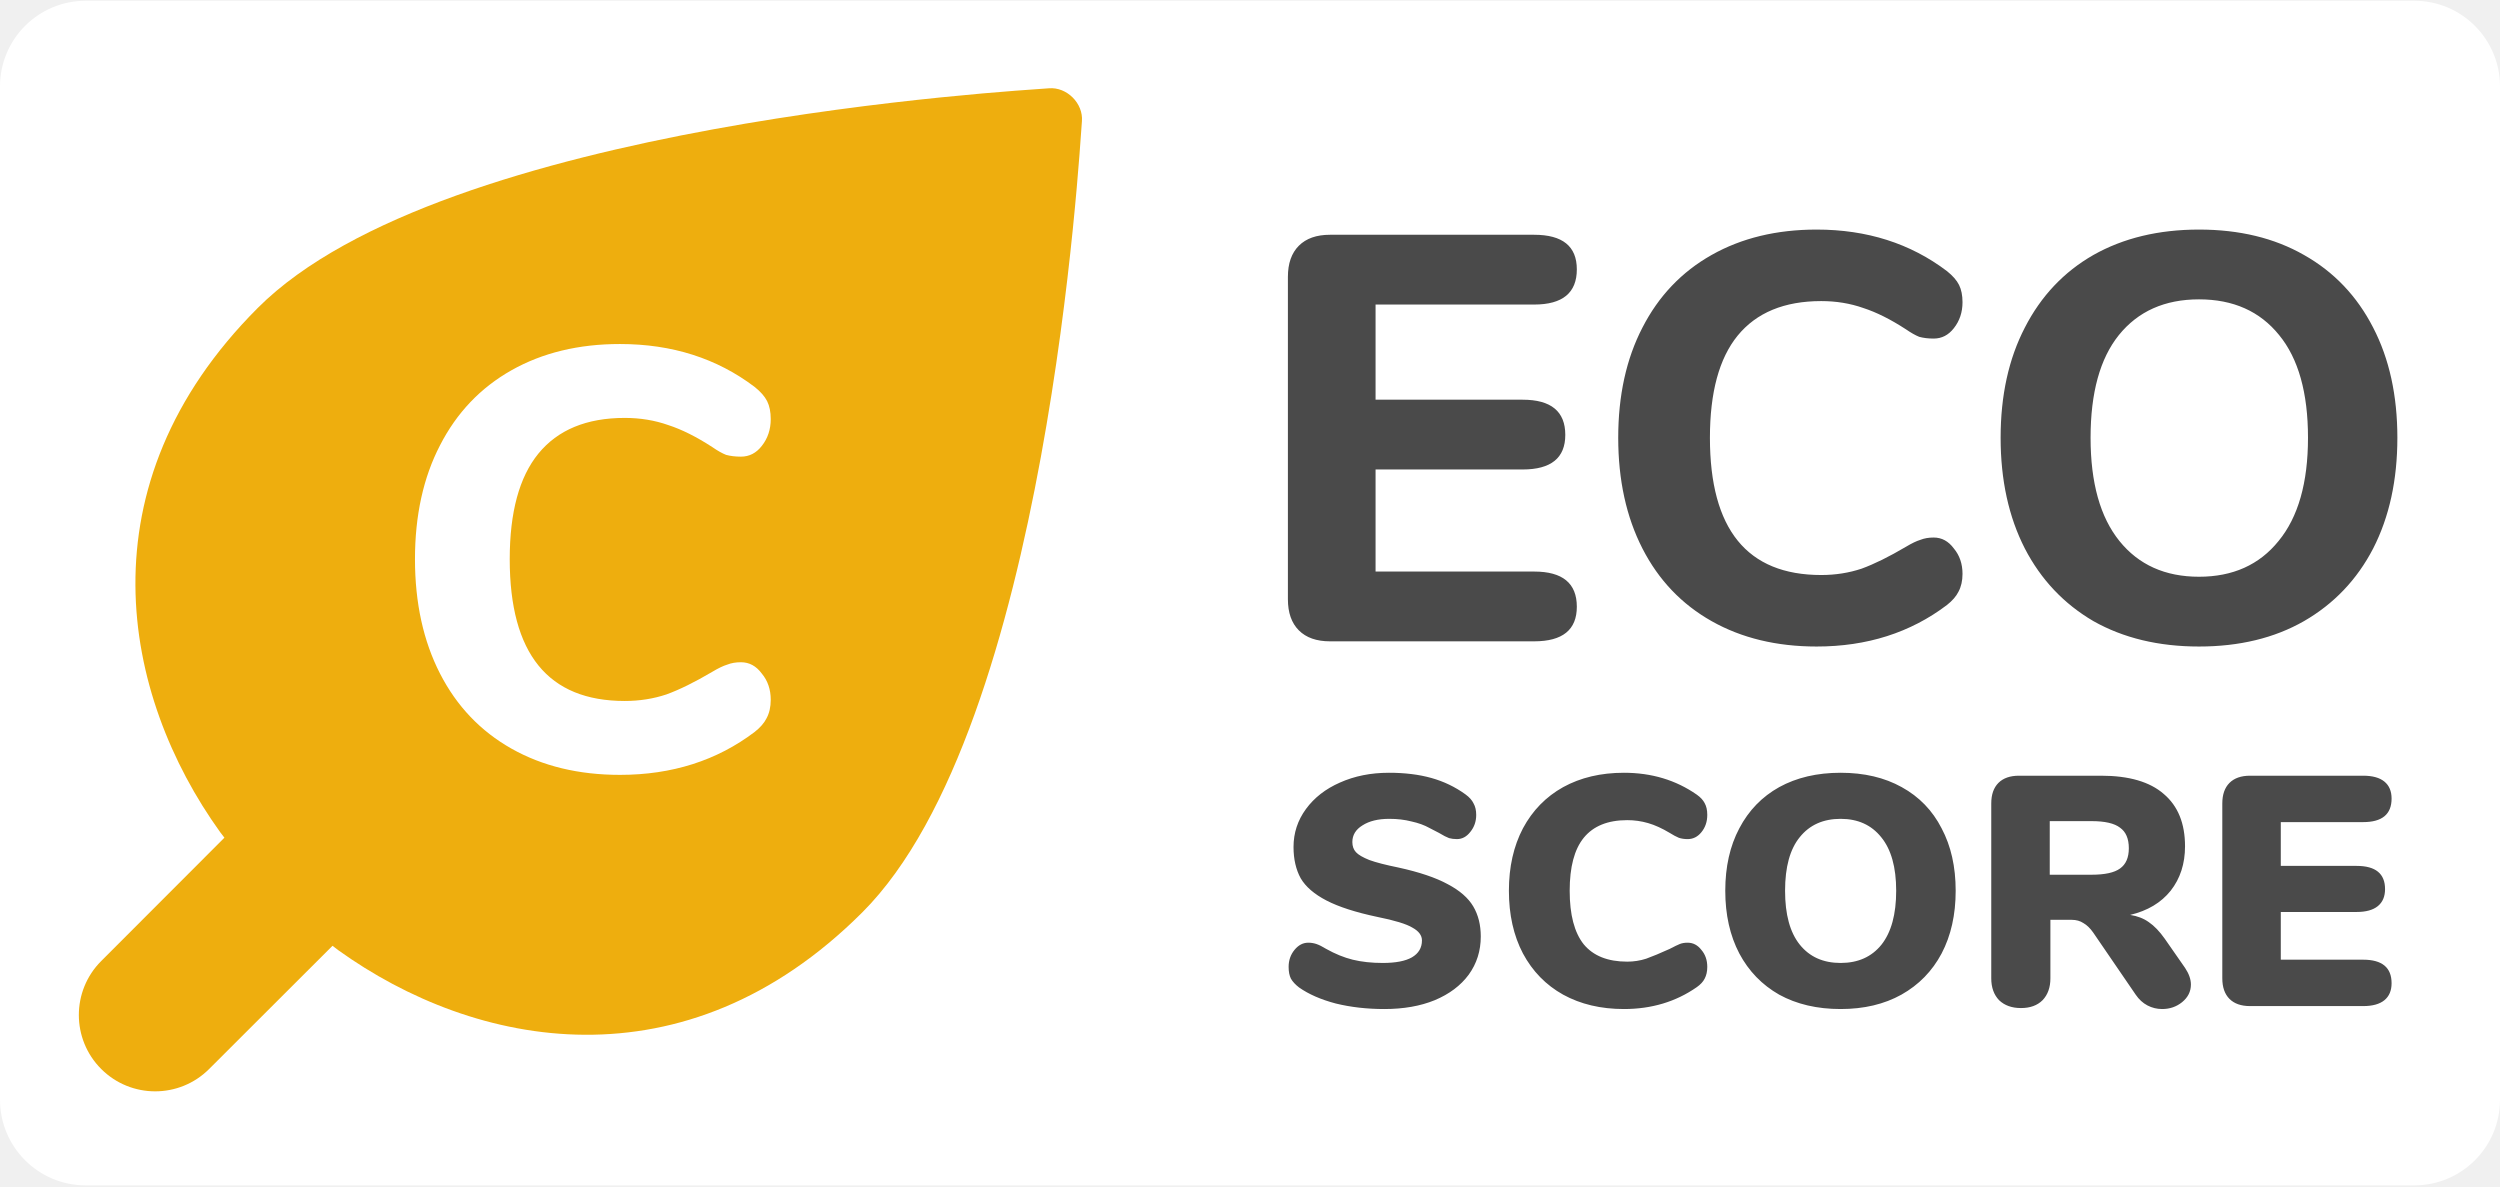
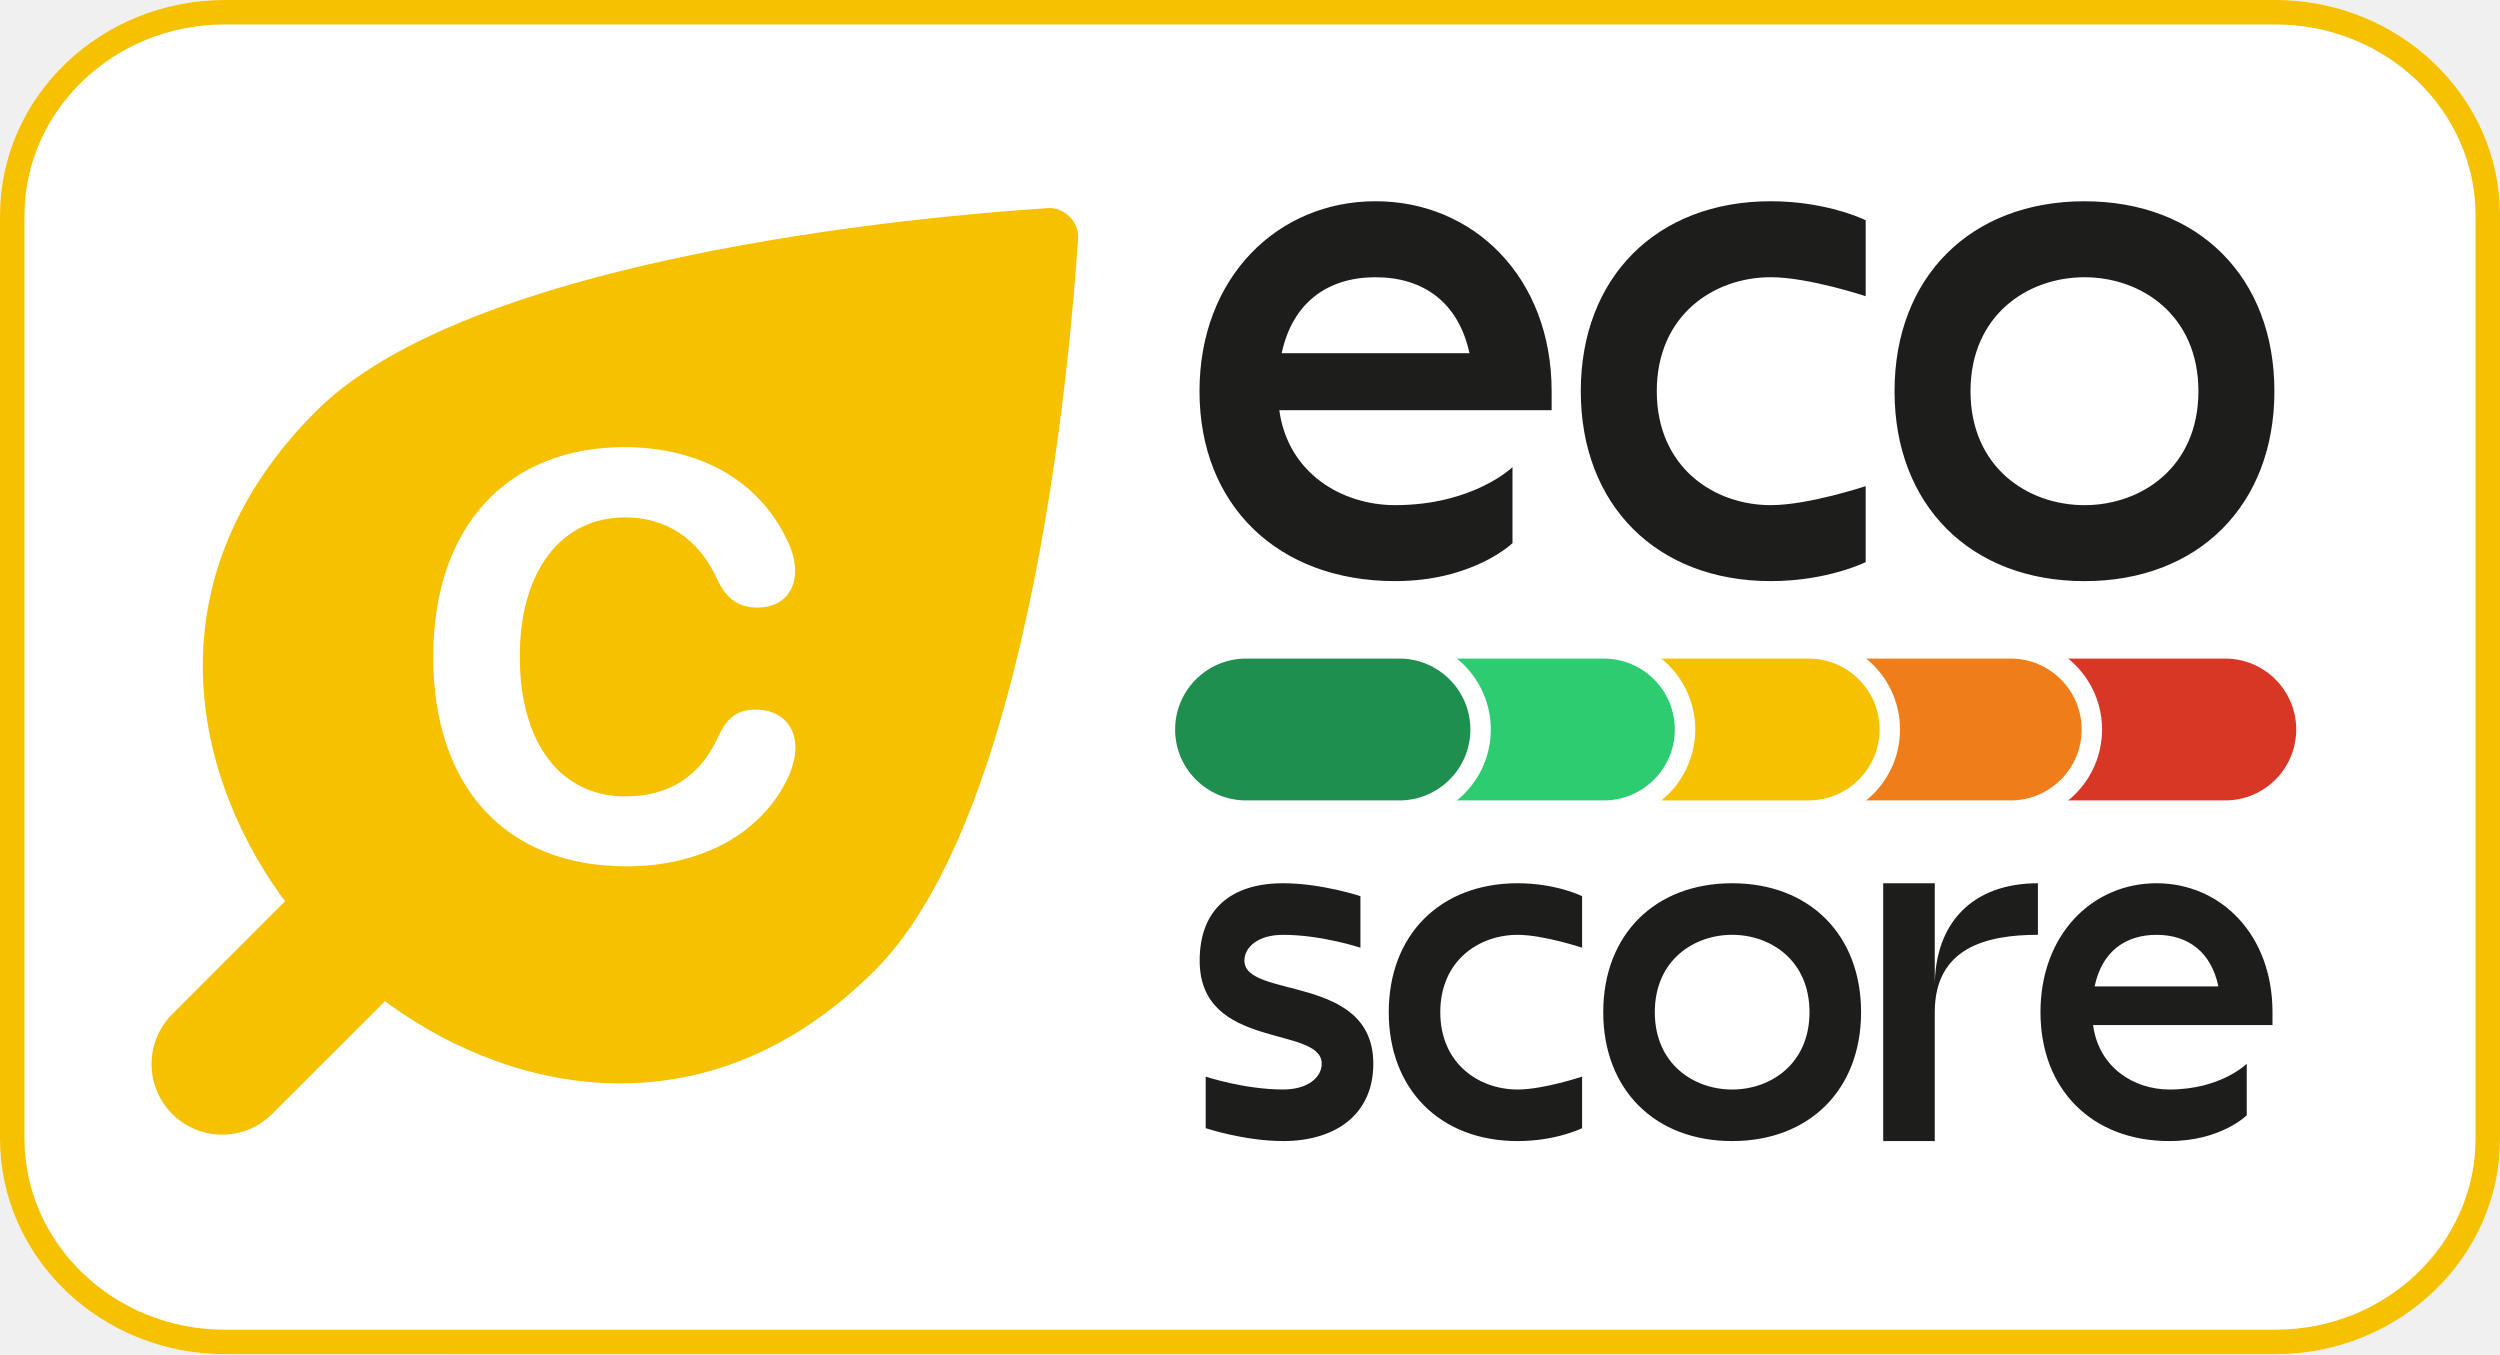
- <svg xmlns="http://www.w3.org/2000/svg" width="274" height="130" viewBox="0 0 1377.625 652.782" fill="none">
-   <rect width="1377.625" height="652.782" ry="47.219" fill="#fff" />
-   <g clip-path="url(#clip0)" transform="translate(-111.688 -50.109)">
-     <g clip-path="url(#clip1)">
-       <path d="M689.69 98.344c9.873-.832 19.022 8.316 18.189 18.19-1.213 14.061-18.725 333.622-120.986 435.883-98.014 98.014-213.504 75.007-288.915 20.795a72.61 72.61 0 01-3.058-2.343l-67.982 67.886c-16.425 16.425-43.056 16.425-59.481 0-16.426-16.426-16.426-43.057 0-59.482l67.897-67.97a74.51 74.51 0 01-2.354-3.069c-54.212-75.411-77.22-190.901 20.795-288.915C356.056 117.057 675.616 99.546 689.69 98.344z" fill="#eeae0e" />
-       <path d="M453.324 476.682c-22.768 0-42.69-4.816-59.765-14.448-17.076-9.633-30.211-23.425-39.406-41.376-9.195-17.952-13.792-38.968-13.792-63.049 0-24.081 4.597-44.988 13.792-62.721 9.195-17.951 22.33-31.743 39.406-41.376 17.075-9.632 36.997-14.448 59.765-14.448 28.678 0 53.416 7.881 74.213 23.643 3.284 2.627 5.583 5.254 6.896 7.881 1.314 2.627 1.971 5.911 1.971 9.851 0 5.692-1.642 10.618-4.926 14.778-3.065 3.94-6.896 5.91-11.493 5.91-3.065 0-5.802-.328-8.21-.985-2.189-.875-4.707-2.298-7.552-4.269-8.757-5.692-16.857-9.742-24.301-12.15-7.443-2.627-15.433-3.94-23.971-3.94-21.017 0-36.888 6.567-47.615 19.703-10.509 12.916-15.763 32.29-15.763 58.123 0 52.103 21.126 78.154 63.378 78.154 8.1 0 15.762-1.204 22.986-3.612 7.225-2.627 15.653-6.787 25.286-12.478 3.283-1.971 6.02-3.284 8.209-3.941 2.189-.876 4.707-1.314 7.553-1.314 4.597 0 8.428 2.08 11.493 6.24 3.284 3.94 4.926 8.756 4.926 14.448 0 3.941-.766 7.334-2.299 10.18-1.313 2.627-3.503 5.145-6.568 7.553-20.797 15.762-45.535 23.643-74.213 23.643z" fill="#fff" />
-     </g>
-     <path d="M844.586 403.098c-7.415 0-13.135-2.012-17.161-6.038-4.025-4.025-6.038-9.745-6.038-17.16V202.257c0-7.415 2.013-13.135 6.038-17.16 4.026-4.026 9.746-6.038 17.161-6.038h112.496c15.678 0 23.517 6.355 23.517 19.067 0 12.923-7.839 19.385-23.517 19.385h-87.391v52.435h81.036c15.677 0 23.516 6.461 23.516 19.385 0 12.711-7.839 19.067-23.516 19.067h-81.036v56.248h87.391c15.678 0 23.517 6.462 23.517 19.385 0 12.712-7.839 19.067-23.517 19.067zm268.144 2.86c-22.04 0-41.32-4.66-57.84-13.982-16.53-9.322-29.24-22.669-38.14-40.041-8.89-17.373-13.34-37.711-13.34-61.015 0-23.305 4.45-43.537 13.34-60.698 8.9-17.372 21.61-30.719 38.14-40.041 16.52-9.322 35.8-13.982 57.84-13.982 27.75 0 51.69 7.626 71.82 22.88 3.17 2.542 5.4 5.085 6.67 7.627 1.27 2.542 1.91 5.72 1.91 9.534 0 5.508-1.59 10.275-4.77 14.3-2.97 3.814-6.67 5.72-11.12 5.72-2.97 0-5.62-.318-7.95-.953-2.12-.848-4.55-2.225-7.31-4.131-8.47-5.509-16.31-9.428-23.51-11.758-7.21-2.543-14.94-3.814-23.2-3.814-20.34 0-35.7 6.356-46.08 19.067-10.17 12.5-15.25 31.249-15.25 56.249 0 50.422 20.44 75.633 61.33 75.633 7.84 0 15.25-1.165 22.24-3.496 6.99-2.542 15.15-6.567 24.47-12.076 3.18-1.906 5.83-3.178 7.95-3.813 2.12-.848 4.55-1.271 7.31-1.271 4.45 0 8.15 2.012 11.12 6.038 3.18 3.813 4.77 8.474 4.77 13.982 0 3.814-.75 7.098-2.23 9.852-1.27 2.542-3.39 4.978-6.35 7.309-20.13 15.254-44.07 22.88-71.82 22.88zm210.72 0c-22.25 0-41.63-4.66-58.16-13.982-16.31-9.534-28.92-22.881-37.82-40.041-8.89-17.373-13.34-37.711-13.34-61.015 0-23.305 4.45-43.537 13.34-60.698 8.9-17.372 21.51-30.719 37.82-40.041 16.53-9.322 35.91-13.982 58.16-13.982 22.24 0 41.52 4.66 57.83 13.982 16.53 9.322 29.24 22.669 38.14 40.041 8.9 17.161 13.34 37.393 13.34 60.698 0 23.304-4.44 43.642-13.34 61.015-8.9 17.16-21.61 30.507-38.14 40.041-16.31 9.322-35.59 13.982-57.83 13.982zm0-38.452c18.64 0 33.26-6.567 43.85-19.703 10.81-13.135 16.21-32.096 16.21-56.883 0-24.788-5.3-43.643-15.89-56.566-10.59-13.136-25.32-19.703-44.17-19.703-18.86 0-33.58 6.567-44.18 19.703-10.38 12.923-15.57 31.778-15.57 56.566 0 24.787 5.3 43.748 15.89 56.883 10.59 13.136 25.21 19.703 43.86 19.703zM874.547 605.719c-9.604 0-18.548-1.02-26.832-3.061-8.164-2.161-14.887-5.102-20.169-8.824-2.041-1.561-3.541-3.182-4.502-4.862-.84-1.681-1.26-3.842-1.26-6.483 0-3.602 1.08-6.723 3.241-9.364 2.161-2.641 4.682-3.962 7.563-3.962 1.561 0 3.062.24 4.502.72 1.441.481 3.242 1.381 5.403 2.702 4.922 2.761 9.784 4.742 14.586 5.942 4.922 1.201 10.445 1.801 16.567 1.801 7.083 0 12.426-1.021 16.027-3.061 3.722-2.161 5.583-5.283 5.583-9.365 0-2.761-1.741-5.102-5.222-7.023-3.362-2.041-9.845-4.021-19.449-5.942-11.885-2.521-21.189-5.523-27.912-9.004-6.723-3.482-11.465-7.564-14.227-12.246-2.641-4.802-3.961-10.564-3.961-17.287 0-7.684 2.281-14.647 6.843-20.889 4.562-6.243 10.804-11.105 18.728-14.587 8.044-3.601 17.047-5.402 27.012-5.402 8.764 0 16.567.96 23.41 2.881 6.843 1.921 13.086 4.922 18.728 9.004 2.161 1.561 3.662 3.241 4.502 5.042.961 1.681 1.441 3.782 1.441 6.303 0 3.602-1.08 6.723-3.241 9.364-2.041 2.641-4.502 3.962-7.384 3.962-1.56 0-3.001-.18-4.322-.54-1.32-.481-3.181-1.441-5.582-2.882-.6-.36-2.341-1.26-5.222-2.701-2.762-1.56-6.063-2.761-9.905-3.601-3.721-.961-7.803-1.441-12.245-1.441-6.123 0-11.045 1.201-14.767 3.602-3.721 2.281-5.582 5.342-5.582 9.184 0 2.281.66 4.141 1.981 5.582 1.32 1.441 3.782 2.881 7.383 4.322 3.602 1.321 8.944 2.701 16.027 4.142 11.525 2.521 20.589 5.582 27.192 9.184 6.603 3.481 11.285 7.563 14.046 12.245 2.762 4.682 4.142 10.205 4.142 16.568 0 7.923-2.221 14.946-6.663 21.069-4.442 6.002-10.684 10.684-18.728 14.046-7.924 3.241-17.168 4.862-27.732 4.862zm132.013 0c-12.73 0-23.894-2.641-33.499-7.923-9.484-5.283-16.867-12.846-22.149-22.69-5.163-9.845-7.744-21.37-7.744-34.576 0-13.085 2.581-24.55 7.744-34.395 5.282-9.844 12.665-17.407 22.149-22.69 9.605-5.282 20.769-7.923 33.499-7.923 15.24 0 28.63 4.022 40.15 12.065 2.04 1.441 3.49 3.001 4.33 4.682.96 1.681 1.44 3.842 1.44 6.483 0 3.722-1.08 6.903-3.25 9.544-2.04 2.521-4.56 3.782-7.56 3.782-1.8 0-3.42-.24-4.86-.72-1.44-.601-3.12-1.501-5.04-2.702-4.2-2.521-8.17-4.322-11.89-5.402a41.109 41.109 0 00-11.52-1.621c-10.688 0-18.671 3.242-23.954 9.725-5.162 6.362-7.743 16.087-7.743 29.172 0 13.206 2.581 23.051 7.743 29.533 5.283 6.363 13.266 9.545 23.954 9.545 3.6 0 7.08-.541 10.44-1.621 3.36-1.201 7.68-3.001 12.97-5.402 2.52-1.321 4.38-2.221 5.58-2.702 1.2-.48 2.64-.72 4.32-.72 3 0 5.52 1.321 7.56 3.962 2.17 2.521 3.25 5.642 3.25 9.364 0 2.521-.48 4.682-1.44 6.483-.84 1.68-2.29 3.241-4.33 4.682-11.52 8.043-24.91 12.065-40.15 12.065zm119.41 0c-12.97 0-24.25-2.641-33.86-7.923-9.48-5.403-16.8-12.966-21.97-22.69-5.16-9.845-7.74-21.37-7.74-34.576 0-13.205 2.58-24.67 7.74-34.395 5.17-9.844 12.49-17.407 21.97-22.69 9.61-5.282 20.89-7.923 33.86-7.923 12.96 0 24.19 2.641 33.67 7.923 9.61 5.283 16.93 12.846 21.97 22.69 5.17 9.725 7.75 21.19 7.75 34.395 0 13.206-2.58 24.731-7.75 34.576-5.16 9.724-12.54 17.287-22.15 22.69-9.48 5.282-20.65 7.923-33.49 7.923zm0-25.391c9.6 0 17.11-3.362 22.51-10.085 5.4-6.843 8.1-16.747 8.1-29.713 0-12.965-2.76-22.81-8.28-29.533-5.4-6.723-12.85-10.084-22.33-10.084-9.61 0-17.11 3.361-22.51 10.084-5.4 6.603-8.11 16.448-8.11 29.533 0 13.086 2.71 22.991 8.11 29.713 5.4 6.723 12.9 10.085 22.51 10.085zm189.78 2.701c2.16 3.242 3.24 6.303 3.24 9.184 0 3.842-1.62 7.083-4.86 9.724-3.12 2.522-6.78 3.782-10.98 3.782-2.88 0-5.58-.66-8.11-1.981-2.52-1.32-4.68-3.301-6.48-5.942l-23.41-34.215c-1.68-2.401-3.48-4.142-5.4-5.223-1.8-1.2-3.96-1.801-6.48-1.801h-11.71v32.235c0 5.042-1.44 9.064-4.32 12.065-2.88 2.881-6.84 4.322-11.89 4.322-5.04 0-9.06-1.441-12.06-4.322-2.88-3.001-4.32-7.023-4.32-12.065v-96.343c0-4.922 1.32-8.704 3.96-11.345 2.64-2.641 6.42-3.961 11.34-3.961h45.2c15.37 0 26.9 3.361 34.58 10.084 7.8 6.603 11.7 16.207 11.7 28.813 0 9.604-2.64 17.767-7.92 24.49-5.28 6.603-12.73 11.045-22.33 13.326 3.96.601 7.38 1.921 10.26 3.962 3.01 2.041 5.95 5.102 8.83 9.184zm-51.5-51.322c7.32 0 12.55-1.141 15.67-3.422 3.24-2.281 4.86-6.003 4.86-11.165 0-5.282-1.62-9.064-4.86-11.345-3.12-2.401-8.35-3.601-15.67-3.601h-23.05v29.533zm87.34 72.391c-4.92 0-8.7-1.32-11.34-3.961-2.64-2.642-3.96-6.423-3.96-11.345v-96.343c0-4.922 1.32-8.704 3.96-11.345 2.64-2.641 6.42-3.961 11.34-3.961h62.31c5.16 0 9.07 1.08 11.71 3.241 2.64 2.161 3.96 5.282 3.96 9.364 0 8.644-5.22 12.966-15.67 12.966h-45.38v24.13h41.78c10.45 0 15.67 4.262 15.67 12.786 0 4.082-1.32 7.203-3.96 9.364-2.65 2.161-6.55 3.242-11.71 3.242h-41.78v26.291h45.38c10.45 0 15.67 4.322 15.67 12.966 0 4.082-1.32 7.203-3.96 9.364-2.64 2.161-6.55 3.241-11.71 3.241z" fill="#4a4a4a" />
-   </g>
-   <defs id="defs66">
-     <clipPath id="clip0">
-       <path fill="#fff" transform="translate(.91 .426)" id="rect60" d="M0 0h1599.53v752.096H0z" />
-     </clipPath>
-     <clipPath id="clip1">
-       <path fill="#fff" transform="translate(149.211 85.17)" id="rect63" d="M0 0h572.016v572.016H0z" />
-     </clipPath>
-   </defs>
+ <svg xmlns="http://www.w3.org/2000/svg" width="240" height="130">
+   <path d="M529.871 242.271c0-5.168 4.387-9.372 9.778-9.372h89.203c5.39 0 9.776 4.205 9.776 9.372v40.166c0 5.168-4.386 9.372-9.776 9.372h-89.204c-5.39 0-9.777-4.205-9.777-9.372z" fill="#fff" style="stroke-width:1.636" transform="matrix(2.20676 0 0 -2.20676 -1169.297 643.952)" />
+   <path fill-rule="evenodd" clip-rule="evenodd" d="M530.935 242.271c0-4.539 3.868-8.308 8.714-8.308h89.203c4.846 0 8.713 3.77 8.713 8.308v40.166c0 4.539-3.867 8.308-8.713 8.308h-89.204c-4.846 0-8.713-3.77-8.713-8.308zm8.714-9.372c-5.39 0-9.778 4.204-9.778 9.372v40.166c0 5.167 4.386 9.372 9.777 9.372h89.204c5.39 0 9.776-4.204 9.776-9.372V242.27c0-5.167-4.386-9.372-9.776-9.372z" fill="#f5c100" style="stroke-width:1.636" transform="matrix(2.20676 0 0 -2.20676 -1169.297 643.952)" />
+   <path d="M597.37 273.964h-11.846c.374-2.743 2.723-4.13 5.038-4.13 3.404 0 5.106 1.652 5.106 1.652v-3.304s-1.702-1.653-5.106-1.653c-5.106 0-8.51 3.304-8.51 8.262s3.404 8.263 7.66 8.263c4.255 0 7.659-3.304 7.659-8.263v-.827zm-11.744 2.48h8.17c-.477 2.213-2.009 3.304-4.086 3.304-2.076 0-3.607-1.091-4.084-3.305zM611.033 282.227v-3.305s-2.48.827-4.131.827c-2.48 0-4.957-1.653-4.957-4.958 0-3.304 2.479-4.957 4.957-4.957 1.653 0 4.13.827 4.13.827v-3.306s-1.652-.826-4.13-.826c-4.957 0-8.263 3.304-8.263 8.262s3.306 8.263 8.263 8.263c2.478 0 4.13-.827 4.13-.827zM628.813 274.79c0-4.957-3.305-8.262-8.262-8.262-4.958 0-8.263 3.304-8.263 8.262s3.305 8.263 8.263 8.263c4.957 0 8.262-3.305 8.262-8.263zm-13.22 0c0-3.304 2.48-4.957 4.958-4.957 2.479 0 4.957 1.653 4.957 4.957 0 3.306-2.48 4.958-4.957 4.958-2.479 0-4.958-1.652-4.958-4.958zM585.687 242.17c-1.683 0-3.365.56-3.365.56v2.243s1.682-.56 3.365-.56c1.12 0 1.682.56 1.682 1.12 0 1.683-5.31.562-5.31 4.487 0 2.242 1.385 3.365 3.628 3.365 1.683 0 3.366-.562 3.366-.562v-2.242s-1.683.56-3.366.56c-1.12 0-1.682-.56-1.682-1.12 0-1.683 5.608-.561 5.608-4.487-.001-2.243-1.684-3.365-3.926-3.365zM598.696 252.823v-2.242s-1.682.56-2.804.56c-1.682 0-3.365-1.12-3.365-3.364 0-2.243 1.683-3.365 3.365-3.365 1.122 0 2.804.561 2.804.561v-2.242s-1.121-.562-2.804-.562c-3.365 0-5.607 2.243-5.607 5.608 0 3.365 2.242 5.608 5.607 5.608 1.683 0 2.804-.562 2.804-.562zM610.832 247.777c0-3.365-2.243-5.608-5.608-5.608-3.365 0-5.608 2.243-5.608 5.608 0 3.365 2.243 5.608 5.608 5.608 3.365 0 5.608-2.243 5.608-5.608zm-8.973 0c0-2.243 1.682-3.365 3.365-3.365 1.683 0 3.365 1.121 3.365 3.365 0 2.243-1.682 3.365-3.365 3.365-1.683 0-3.365-1.122-3.365-3.365zM618.525 253.385v-2.243c-2.243 0-4.487-.561-4.487-3.365v-5.608h-2.242v11.216h2.242v-4.487c.001 2.804 1.683 4.487 4.487 4.487zM628.731 247.216h-7.806c.247-1.862 1.795-2.804 3.32-2.804 2.243 0 3.365 1.121 3.365 1.121v-2.242s-1.122-1.122-3.365-1.122c-3.365 0-5.608 2.243-5.608 5.608 0 3.365 2.243 5.608 5.047 5.608s5.046-2.243 5.046-5.608v-.561zm-7.739 1.682h5.384c-.314 1.503-1.323 2.243-2.691 2.243-1.37 0-2.378-.74-2.693-2.243z" fill="#1d1d1b" style="stroke-width:1.636" transform="matrix(2.20676 0 0 -2.20676 -1169.297 643.952)" />
+   <path d="M630.207 260.074c0 1.95-1.581 3.53-3.53 3.53H616.5a3.531 3.531 0 0 1 0-7.061h10.175a3.531 3.531 0 0 1 3.531 3.53z" fill="#d93726" style="stroke-width:1.636" transform="matrix(2.20676 0 0 -2.20676 -1169.297 643.952)" />
+   <path d="M630.652 260.074a3.98 3.98 0 0 0-3.975-3.975h-10.175a3.98 3.98 0 0 0-3.975 3.975 3.98 3.98 0 0 0 3.975 3.974h10.175a3.98 3.98 0 0 0 3.975-3.974zm-3.975-3.086a3.09 3.09 0 0 1 3.086 3.086 3.09 3.09 0 0 1-3.086 3.085h-10.175a3.09 3.09 0 0 1-3.086-3.085 3.09 3.09 0 0 1 3.086-3.086z" fill="#fff" style="stroke-width:1.636" transform="matrix(2.20676 0 0 -2.20676 -1169.297 643.952)" />
+   <path d="M620.872 260.074c0 1.95-1.58 3.53-3.53 3.53h-9.768a3.531 3.531 0 0 1 0-7.061h9.768a3.532 3.532 0 0 1 3.53 3.53z" fill="#ef7e1a" style="stroke-width:1.636" transform="matrix(2.20676 0 0 -2.20676 -1169.297 643.952)" />
+   <path d="M621.316 260.074a3.98 3.98 0 0 0-3.974-3.975h-9.749a3.98 3.98 0 0 0-3.974 3.975 3.98 3.98 0 0 0 3.974 3.974h9.749a3.98 3.98 0 0 0 3.974-3.974zm-3.974-3.086a3.09 3.09 0 0 1 3.086 3.086 3.09 3.09 0 0 1-3.086 3.085h-9.749a3.09 3.09 0 0 1-3.086-3.085 3.09 3.09 0 0 1 3.086-3.086z" fill="#fff" style="stroke-width:1.636" transform="matrix(2.20676 0 0 -2.20676 -1169.297 643.952)" />
+   <path d="M612.083 260.074c0 1.95-1.58 3.53-3.53 3.53h-9.867a3.53 3.53 0 0 1 0-7.061h9.867a3.532 3.532 0 0 1 3.53 3.53z" fill="#f5c100" style="stroke-width:1.636" transform="matrix(2.20676 0 0 -2.20676 -1169.297 643.952)" />
+   <path d="M612.527 260.074a3.98 3.98 0 0 0-3.974-3.975h-9.867a3.98 3.98 0 0 0-3.975 3.975 3.979 3.979 0 0 0 3.975 3.974h9.867a3.98 3.98 0 0 0 3.974-3.974zm-3.974-3.086a3.09 3.09 0 0 1 3.085 3.086 3.09 3.09 0 0 1-3.085 3.085h-9.867a3.09 3.09 0 0 1-3.086-3.085 3.09 3.09 0 0 1 3.086-3.086z" fill="#fff" style="stroke-width:1.636" transform="matrix(2.20676 0 0 -2.20676 -1169.297 643.952)" />
+   <path d="M603.175 260.074c0 1.95-1.581 3.53-3.53 3.53h-9.868a3.531 3.531 0 0 1 0-7.061h9.867a3.532 3.532 0 0 1 3.53 3.53z" fill="#2ecc71" style="stroke-width:1.636" transform="matrix(2.20676 0 0 -2.20676 -1169.297 643.952)" />
+   <path d="M603.619 260.074a3.98 3.98 0 0 0-3.975-3.975h-9.867a3.979 3.979 0 0 0-3.974 3.975 3.979 3.979 0 0 0 3.974 3.974h9.867a3.98 3.98 0 0 0 3.975-3.974zm-3.975-3.086a3.09 3.09 0 0 1 3.086 3.086 3.09 3.09 0 0 1-3.086 3.085h-9.867a3.09 3.09 0 0 1-3.085-3.085 3.09 3.09 0 0 1 3.085-3.086z" fill="#fff" style="stroke-width:1.636" transform="matrix(2.20676 0 0 -2.20676 -1169.297 643.952)" />
+   <path d="M594.28 260.074c0 1.95-1.58 3.53-3.53 3.53h-6.673a3.531 3.531 0 0 1 0-7.061h6.673a3.532 3.532 0 0 1 3.53 3.53z" fill="#1e8f4e" style="stroke-width:1.636" transform="matrix(2.20676 0 0 -2.20676 -1169.297 643.952)" />
+   <path d="M594.724 260.073a3.979 3.979 0 0 0-3.974-3.974h-6.673a3.979 3.979 0 0 0-3.975 3.974 3.979 3.979 0 0 0 3.975 3.975h6.673a3.979 3.979 0 0 0 3.974-3.975zm-3.974-3.085a3.09 3.09 0 0 1 3.086 3.085 3.09 3.09 0 0 1-3.086 3.086h-6.673a3.09 3.09 0 0 1-3.086-3.086 3.09 3.09 0 0 1 3.086-3.085z" fill="#fff" style="stroke-width:1.636" transform="matrix(2.20676 0 0 -2.20676 -1169.297 643.952)" />
+   <path d="M575.443 282.755c.72.06 1.389-.607 1.327-1.328-.089-1.026-1.366-24.356-8.832-31.822-7.157-7.155-15.587-5.477-21.093-1.518a6.068 6.068 0 0 0-.224.17l-4.962-4.956a3.071 3.071 0 0 0-4.342 4.342l4.957 4.963a5.963 5.963 0 0 0-.172.224c-3.957 5.505-5.637 13.937 1.518 21.093 7.466 7.466 30.795 8.745 31.823 8.832z" fill="#f5c100" style="stroke-width:1.636" transform="matrix(2.20676 0 0 -2.20676 -1169.297 643.952)" />
+   <path d="M557.126 254.12c3.337 0 5.965 1.503 7.065 3.948.183.428.282.819.282 1.235 0 .977-.685 1.637-1.724 1.637-.782 0-1.247-.33-1.626-1.16-.794-1.773-2.188-2.617-4.045-2.617-2.824 0-4.596 2.323-4.596 6.088 0 3.715 1.797 6.05 4.583 6.05 1.76 0 3.203-.905 4.01-2.701.403-.856.929-1.223 1.76-1.223.978 0 1.625.624 1.625 1.59 0 .44-.122.916-.366 1.38-1.21 2.543-3.765 4.01-7.065 4.01-5.073 0-8.312-3.435-8.312-9.119 0-5.696 3.178-9.118 8.41-9.118z" fill="#fff" style="stroke-width:1.636" transform="matrix(2.20676 0 0 -2.20676 -1169.297 643.952)" />
</svg>
